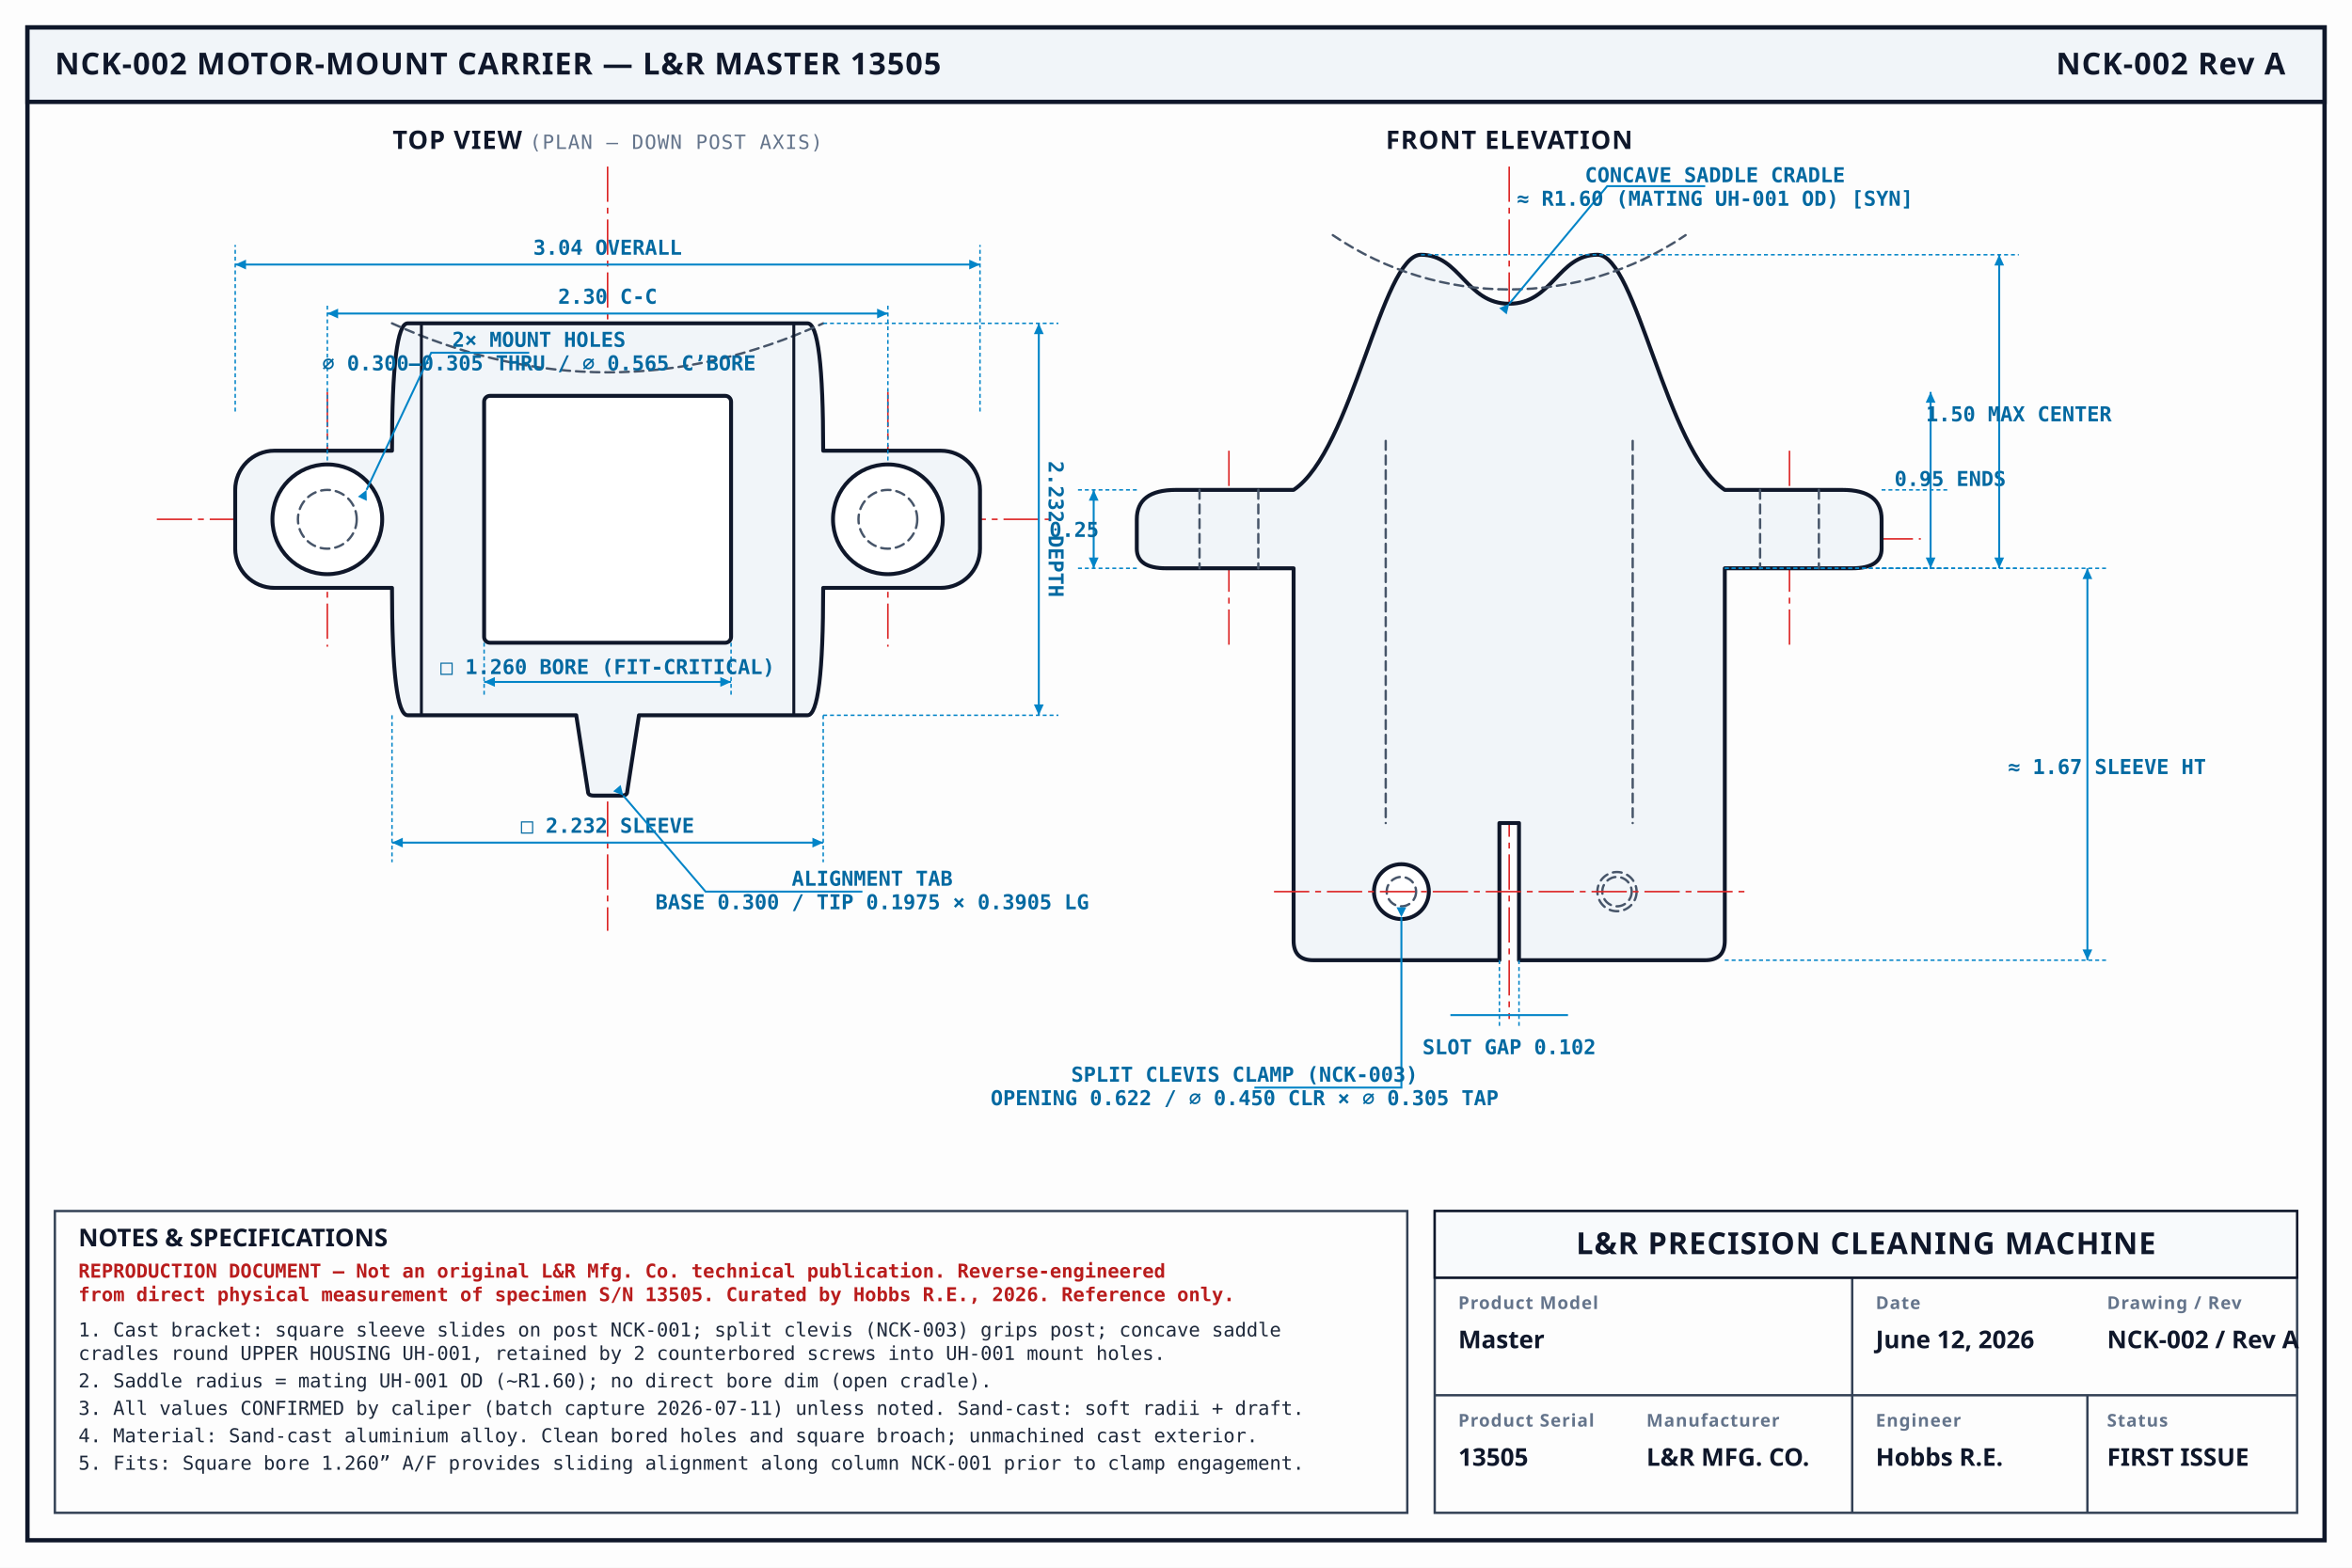
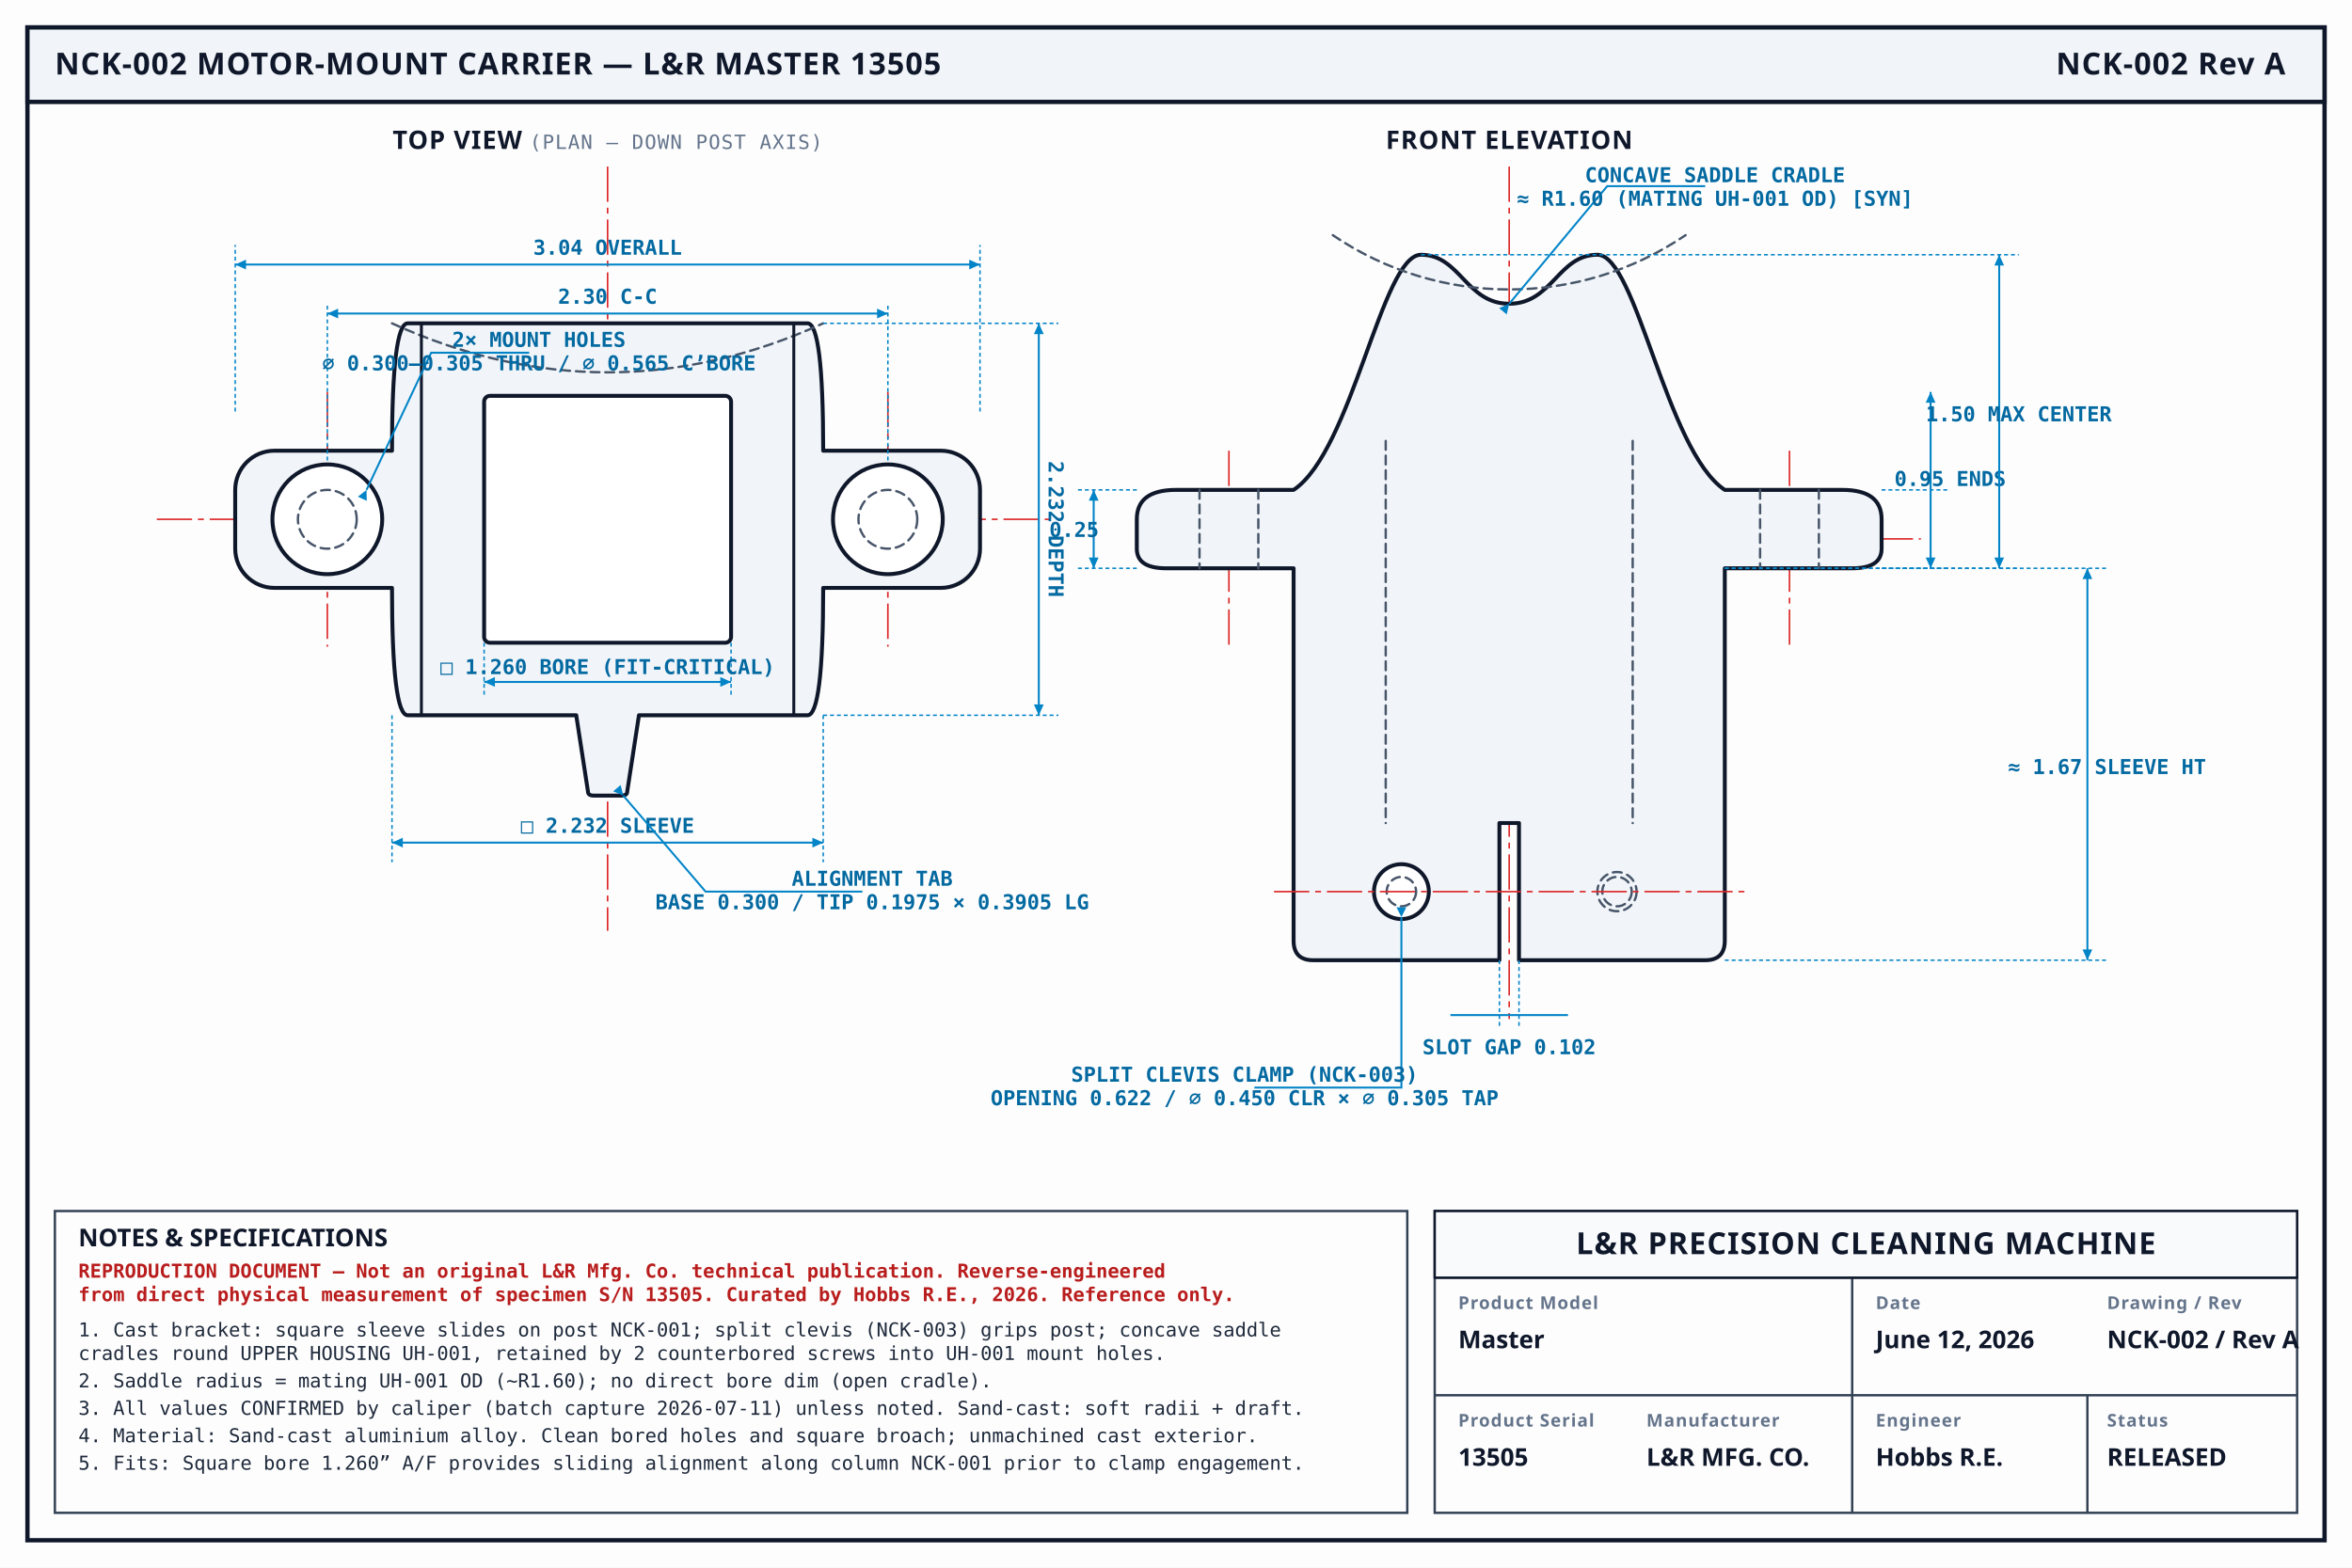
<svg xmlns="http://www.w3.org/2000/svg" viewBox="0 0 1200 800" width="100%" height="100%">
  <defs>
    <style>
      .bg-canvas { fill: #fdfdfd; }
      .border-heavy { stroke: #0f172a; stroke-width: 2.2; fill: none; }
      .border-light { stroke: #334155; stroke-width: 1.2; fill: none; }
      .header-bg { fill: #f1f5f9; stroke: #0f172a; stroke-width: 2.2; }
      .title-head-bg { fill: #f8fafc; stroke: #0f172a; stroke-width: 1.2; }
      
      .cast-body { fill: #f1f5f9; stroke: #0f172a; stroke-width: 2; stroke-linejoin: round; stroke-linecap: round; }
      .cast-inner { fill: #ffffff; stroke: #0f172a; stroke-width: 2; stroke-linejoin: round; stroke-linecap: round; }
      .cast-edge { stroke: #0f172a; stroke-width: 1.5; fill: none; stroke-linecap: round; stroke-linejoin: round; }
      .hidden-line { stroke: #475569; stroke-width: 1.2; stroke-dasharray: 4.5 3; fill: none; stroke-linecap: round; }
      .center-line { stroke: #dc2626; stroke-width: 0.8; stroke-dasharray: 18 3 3 3; fill: none; }
      
      .dim-line { stroke: #0284c7; stroke-width: 1; fill: none; }
      .dim-ext { stroke: #0284c7; stroke-width: 0.75; stroke-dasharray: 2 1.5; fill: none; }
      .dim-text { font-family: 'Consolas', 'Menlo', monospace; font-size: 10.5px; fill: #0369a1; font-weight: bold; text-anchor: middle; }
      
      .txt-hdr { font-family: 'Segoe UI', -apple-system, sans-serif; font-size: 15.5px; font-weight: 800; fill: #0f172a; letter-spacing: 0.5px; }
      .txt-view-hdr { font-family: 'Segoe UI', -apple-system, sans-serif; font-size: 13px; font-weight: 800; fill: #0f172a; letter-spacing: 0.5px; }
      .txt-view-sub { font-family: 'Consolas', 'Menlo', monospace; font-size: 10px; font-weight: normal; fill: #64748b; }
      
      .txt-lbl { font-family: 'Segoe UI', -apple-system, sans-serif; font-size: 12.5px; font-weight: 700; fill: #0f172a; }
      .txt-sub { font-family: 'Consolas', 'Menlo', monospace; font-size: 10.5px; fill: #334155; }
      .txt-meta-hdr { font-family: 'Segoe UI', -apple-system, sans-serif; font-size: 9px; font-weight: 700; fill: #64748b; text-transform: uppercase; letter-spacing: 0.5px; }
      .txt-meta-body { font-family: 'Segoe UI', -apple-system, sans-serif; font-size: 12.5px; font-weight: 700; fill: #0f172a; }
      
      .txt-note { font-family: 'Consolas', 'Menlo', monospace; font-size: 9.8px; fill: #1e293b; }
      .txt-alert { font-family: 'Consolas', 'Menlo', monospace; font-size: 9.8px; font-weight: bold; fill: #b91c1c; }
    </style>
    <marker id="arr-l" markerWidth="7" markerHeight="7" refX="1" refY="3.5" orient="auto">
      <path d="M 6.5,1 L 1,3.5 L 6.5,6 Z" fill="#0284c7" />
    </marker>
    <marker id="arr-r" markerWidth="7" markerHeight="7" refX="6" refY="3.5" orient="auto">
      <path d="M 0.5,1 L 6,3.5 L 0.5,6 Z" fill="#0284c7" />
    </marker>
    <marker id="arr-lead" markerWidth="6" markerHeight="6" refX="5" refY="3" orient="auto">
      <path d="M 0,0.5 L 5,3 L 0,5.5 Z" fill="#0284c7" />
    </marker>
  </defs>
  <rect x="0" y="0" width="1200" height="800" class="bg-canvas" />
  <rect x="14" y="14" width="1172" height="772" class="border-heavy" />
  <rect x="14" y="14" width="1172" height="38" class="header-bg" />
  <text x="28" y="38" class="txt-hdr">NCK-002 MOTOR-MOUNT CARRIER — L&amp;R MASTER 13505</text>
  <text x="1166" y="38" class="txt-hdr" text-anchor="end" font-family="'Consolas', monospace">NCK-002 Rev A</text>
  <text x="310" y="76" class="txt-view-hdr" text-anchor="middle">TOP VIEW <tspan class="txt-view-sub">(PLAN — DOWN POST AXIS)</tspan>
  </text>
  <line x1="80" y1="265" x2="540" y2="265" class="center-line" />
  <line x1="310" y1="85" x2="310" y2="475" class="center-line" />
  <line x1="167" y1="200" x2="167" y2="330" class="center-line" />
  <line x1="453" y1="200" x2="453" y2="330" class="center-line" />
  <path class="cast-body" d="     M 140,230     L 200,230     Q 200,165 208,165     L 412,165     Q 420,165 420,230     L 480,230     A 20 20 0 0 1 500,250     L 500,280     A 20 20 0 0 1 480,300     L 420,300     Q 420,365 412,365     L 326,365     L 320,404     Q 320,406 317,406     L 303,406     Q 300,406 300,404     L 294,365     L 208,365     Q 200,365 200,300     L 140,300     A 20 20 0 0 1 120,280     L 120,250     A 20 20 0 0 1 140,230     Z   " />
  <path class="hidden-line" d="M 200,165 Q 310,215 420,165" />
  <path class="cast-edge" d="M 215,165 L 215,365" />
  <path class="cast-edge" d="M 405,165 L 405,365" />
  <rect x="247" y="202" width="126" height="126" rx="3" class="cast-inner" />
  <circle cx="167" cy="265" r="28" class="cast-inner" />
  <circle cx="167" cy="265" r="15" class="hidden-line" />
  <circle cx="453" cy="265" r="28" class="cast-inner" />
  <circle cx="453" cy="265" r="15" class="hidden-line" />
  <line x1="120" y1="210" x2="120" y2="125" class="dim-ext" />
  <line x1="500" y1="210" x2="500" y2="125" class="dim-ext" />
  <line x1="120" y1="135" x2="500" y2="135" class="dim-line" marker-start="url(#arr-l)" marker-end="url(#arr-r)" />
  <text x="310" y="130" class="dim-text">3.04 OVERALL</text>
  <line x1="167" y1="235" x2="167" y2="155" class="dim-ext" />
  <line x1="453" y1="235" x2="453" y2="155" class="dim-ext" />
  <line x1="167" y1="160" x2="453" y2="160" class="dim-line" marker-start="url(#arr-l)" marker-end="url(#arr-r)" />
  <text x="310" y="155" class="dim-text">2.30 C-C</text>
  <line x1="200" y1="365" x2="200" y2="440" class="dim-ext" />
  <line x1="420" y1="365" x2="420" y2="440" class="dim-ext" />
  <line x1="200" y1="430" x2="420" y2="430" class="dim-line" marker-start="url(#arr-l)" marker-end="url(#arr-r)" />
  <text x="310" y="425" class="dim-text">□ 2.232 SLEEVE</text>
  <line x1="247" y1="328" x2="247" y2="355" class="dim-ext" />
  <line x1="373" y1="328" x2="373" y2="355" class="dim-ext" />
  <line x1="247" y1="348" x2="373" y2="348" class="dim-line" marker-start="url(#arr-l)" marker-end="url(#arr-r)" />
  <text x="310" y="344" class="dim-text">□ 1.260 BORE (FIT-CRITICAL)</text>
  <polyline points="187,250 220,180 270,180" class="dim-line" marker-start="url(#arr-lead)" />
  <text x="275" y="177" class="dim-text" text-anchor="start">2× MOUNT HOLES</text>
  <text x="275" y="189" class="dim-text" text-anchor="start" font-size="9.5px">⌀ 0.300–0.305 THRU / ⌀ 0.565 C’BORE</text>
  <polyline points="318,406 360,455 440,455" class="dim-line" marker-start="url(#arr-lead)" />
  <text x="445" y="452" class="dim-text" text-anchor="start">ALIGNMENT TAB</text>
  <text x="445" y="464" class="dim-text" text-anchor="start" font-size="9.5px">BASE 0.300 / TIP 0.1975 × 0.3905 LG</text>
  <line x1="420" y1="165" x2="540" y2="165" class="dim-ext" />
  <line x1="420" y1="365" x2="540" y2="365" class="dim-ext" />
  <line x1="530" y1="165" x2="530" y2="365" class="dim-line" marker-start="url(#arr-l)" marker-end="url(#arr-r)" />
  <text x="535" y="270" class="dim-text" text-anchor="start" transform="rotate(90,535,270)">2.232 DEPTH</text>
  <text x="770" y="76" class="txt-view-hdr" text-anchor="middle">FRONT ELEVATION</text>
  <line x1="580" y1="275" x2="980" y2="275" class="center-line" />
  <line x1="770" y1="85" x2="770" y2="520" class="center-line" />
  <line x1="627" y1="230" x2="627" y2="330" class="center-line" />
  <line x1="913" y1="230" x2="913" y2="330" class="center-line" />
  <path class="cast-body" d="     M 580,265     Q 580,250 600,250     L 660,250     C 690,230 705,130 725,130     C 745,130 748,155 770,155     C 792,155 795,130 815,130     C 835,130 850,230 880,250     L 940,250     Q 960,250 960,265     L 960,280     Q 960,290 945,290     L 880,290     L 880,480     Q 880,490 870,490     L 775,490     L 775,420     L 765,420     L 765,490     L 670,490     Q 660,490 660,480     L 660,290     L 595,290     Q 580,290 580,280     Z   " />
  <path class="hidden-line" d="M 680,120 A 160 160 0 0 0 860,120" />
  <line x1="707" y1="225" x2="707" y2="420" class="hidden-line" />
  <line x1="833" y1="225" x2="833" y2="420" class="hidden-line" />
  <line x1="612" y1="250" x2="612" y2="290" class="hidden-line" />
  <line x1="642" y1="250" x2="642" y2="290" class="hidden-line" />
  <line x1="898" y1="250" x2="898" y2="290" class="hidden-line" />
  <line x1="928" y1="250" x2="928" y2="290" class="hidden-line" />
  <circle cx="715" cy="455" r="14" class="cast-inner" />
  <circle cx="715" cy="455" r="7.5" class="hidden-line" />
  <circle cx="825" cy="455" r="10" class="hidden-line" />
  <circle cx="825" cy="455" r="7.5" class="hidden-line" />
  <line x1="650" y1="455" x2="890" y2="455" class="center-line" />
  <line x1="580" y1="250" x2="550" y2="250" class="dim-ext" />
  <line x1="580" y1="290" x2="550" y2="290" class="dim-ext" />
  <line x1="558" y1="250" x2="558" y2="290" class="dim-line" marker-start="url(#arr-l)" marker-end="url(#arr-r)" />
  <text x="548" y="274" class="dim-text" text-anchor="end">0.25</text>
  <line x1="960" y1="250" x2="995" y2="250" class="dim-ext" />
  <line x1="960" y1="290" x2="995" y2="290" class="dim-ext" />
  <line x1="985" y1="200" x2="985" y2="290" class="dim-line" marker-start="url(#arr-l)" marker-end="url(#arr-r)" />
  <text x="995" y="248" class="dim-text" text-anchor="start">0.95 ENDS</text>
  <line x1="725" y1="130" x2="1030" y2="130" class="dim-ext" />
  <line x1="880" y1="290" x2="1030" y2="290" class="dim-ext" />
  <line x1="1020" y1="130" x2="1020" y2="290" class="dim-line" marker-start="url(#arr-l)" marker-end="url(#arr-r)" />
  <text x="1030" y="215" class="dim-text" text-anchor="start">1.50 MAX CENTER</text>
  <line x1="880" y1="290" x2="1075" y2="290" class="dim-ext" />
  <line x1="880" y1="490" x2="1075" y2="490" class="dim-ext" />
  <line x1="1065" y1="290" x2="1065" y2="490" class="dim-line" marker-start="url(#arr-l)" marker-end="url(#arr-r)" />
  <text x="1075" y="395" class="dim-text" text-anchor="start">≈ 1.67 SLEEVE HT</text>
  <line x1="765" y1="490" x2="765" y2="525" class="dim-ext" />
  <line x1="775" y1="490" x2="775" y2="525" class="dim-ext" />
  <line x1="740" y1="518" x2="800" y2="518" class="dim-line" />
  <text x="770" y="538" class="dim-text">SLOT GAP 0.102</text>
  <path d="M 770,155 L 820,95 L 870,95" class="dim-line" marker-start="url(#arr-lead)" />
  <text x="875" y="93" class="dim-text" text-anchor="start">CONCAVE SADDLE CRADLE</text>
  <text x="875" y="105" class="dim-text" text-anchor="start" font-size="9.5px">≈ R1.60 (MATING UH-001 OD) [SYN]</text>
  <polyline points="715,468 715,555 640,555" class="dim-line" marker-start="url(#arr-lead)" />
  <text x="635" y="552" class="dim-text" text-anchor="end">SPLIT CLEVIS CLAMP (NCK-003)</text>
  <text x="635" y="564" class="dim-text" text-anchor="end" font-size="9.5px">OPENING 0.622 / ⌀ 0.450 CLR × ⌀ 0.305 TAP</text>
  <rect x="28" y="618" width="690" height="154" class="border-light" fill="#ffffff" />
  <text x="40" y="636" class="txt-lbl">NOTES &amp; SPECIFICATIONS</text>
  <text x="40" y="652" class="txt-alert">REPRODUCTION DOCUMENT — Not an original L&amp;R Mfg. Co. technical publication. Reverse-engineered</text>
  <text x="40" y="664" class="txt-alert">from direct physical measurement of specimen S/N 13505. Curated by Hobbs R.E., 2026. Reference only.</text>
  <text x="40" y="682" class="txt-note">1. Cast bracket: square sleeve slides on post NCK-001; split clevis (NCK-003) grips post; concave saddle</text>
  <text x="40" y="694" class="txt-note">   cradles round UPPER HOUSING UH-001, retained by 2 counterbored screws into UH-001 mount holes.</text>
  <text x="40" y="708" class="txt-note">2. Saddle radius = mating UH-001 OD (~R1.60); no direct bore dim (open cradle).</text>
  <text x="40" y="722" class="txt-note">3. All values CONFIRMED by caliper (batch capture 2026-07-11) unless noted. Sand-cast: soft radii + draft.</text>
  <text x="40" y="736" class="txt-note">4. Material: Sand-cast aluminium alloy. Clean bored holes and square broach; unmachined cast exterior.</text>
  <text x="40" y="750" class="txt-note">5. Fits: Square bore 1.260” A/F provides sliding alignment along column NCK-001 prior to clamp engagement.</text>
  <rect x="732" y="618" width="440" height="154" class="border-light" fill="#ffffff" />
  <line x1="732" y1="652" x2="1172" y2="652" class="border-light" />
  <line x1="732" y1="712" x2="1172" y2="712" class="border-light" />
  <line x1="945" y1="652" x2="945" y2="772" class="border-light" />
  <line x1="1065" y1="712" x2="1065" y2="772" class="border-light" />
  <rect x="732" y="618" width="440" height="34" class="title-head-bg" />
  <text x="952" y="640" class="txt-hdr" text-anchor="middle" font-size="14px">L&amp;R PRECISION CLEANING MACHINE</text>
  <text x="744" y="668" class="txt-meta-hdr">Product Model</text>
  <text x="744" y="688" class="txt-meta-body">Master</text>
  <text x="744" y="728" class="txt-meta-hdr">Product Serial</text>
  <text x="744" y="748" class="txt-meta-body">13505</text>
  <text x="840" y="728" class="txt-meta-hdr">Manufacturer</text>
  <text x="840" y="748" class="txt-meta-body">L&amp;R MFG. CO.</text>
  <text x="957" y="668" class="txt-meta-hdr">Date</text>
  <text x="957" y="688" class="txt-meta-body">June 12, 2026</text>
  <text x="957" y="728" class="txt-meta-hdr">Engineer</text>
  <text x="957" y="748" class="txt-meta-body">Hobbs R.E.</text>
  <text x="1075" y="668" class="txt-meta-hdr">Drawing / Rev</text>
  <text x="1075" y="688" class="txt-meta-body" font-family="'Consolas', monospace">NCK-002 / Rev A</text>
  <text x="1075" y="728" class="txt-meta-hdr">Status</text>
-   <text x="1075" y="748" class="txt-meta-body" font-size="11.5px">FIRST ISSUE</text>
+   <text x="1075" y="748" class="txt-meta-body" font-size="11.5px">RELEASED</text>
</svg>
